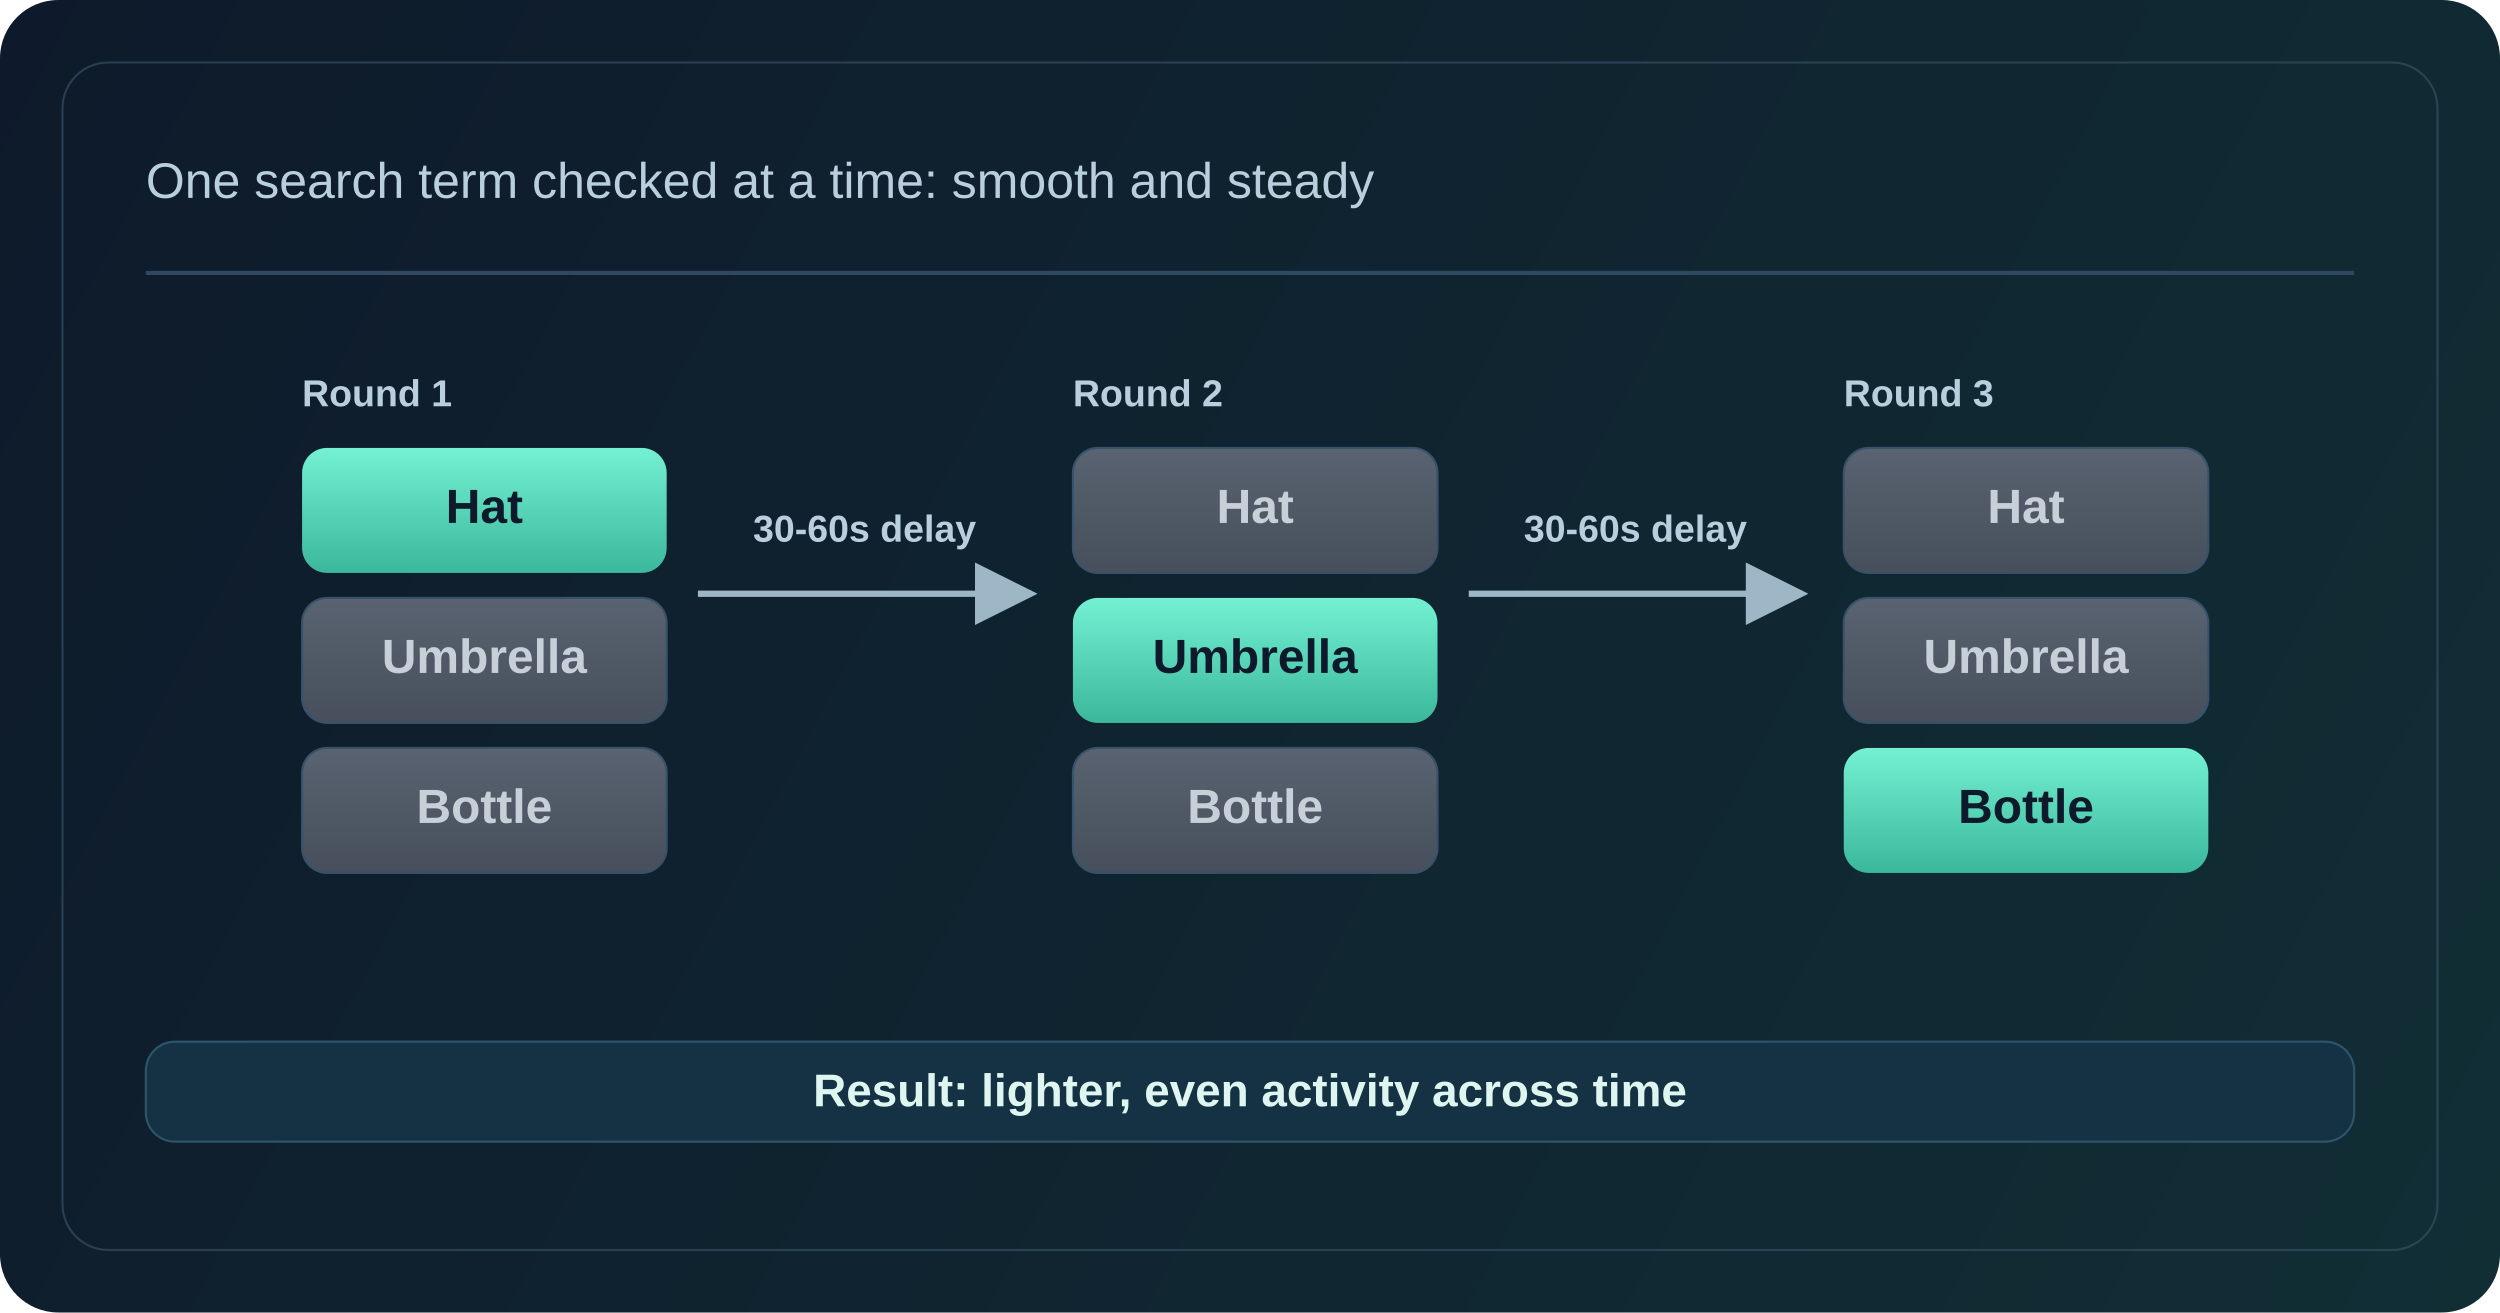
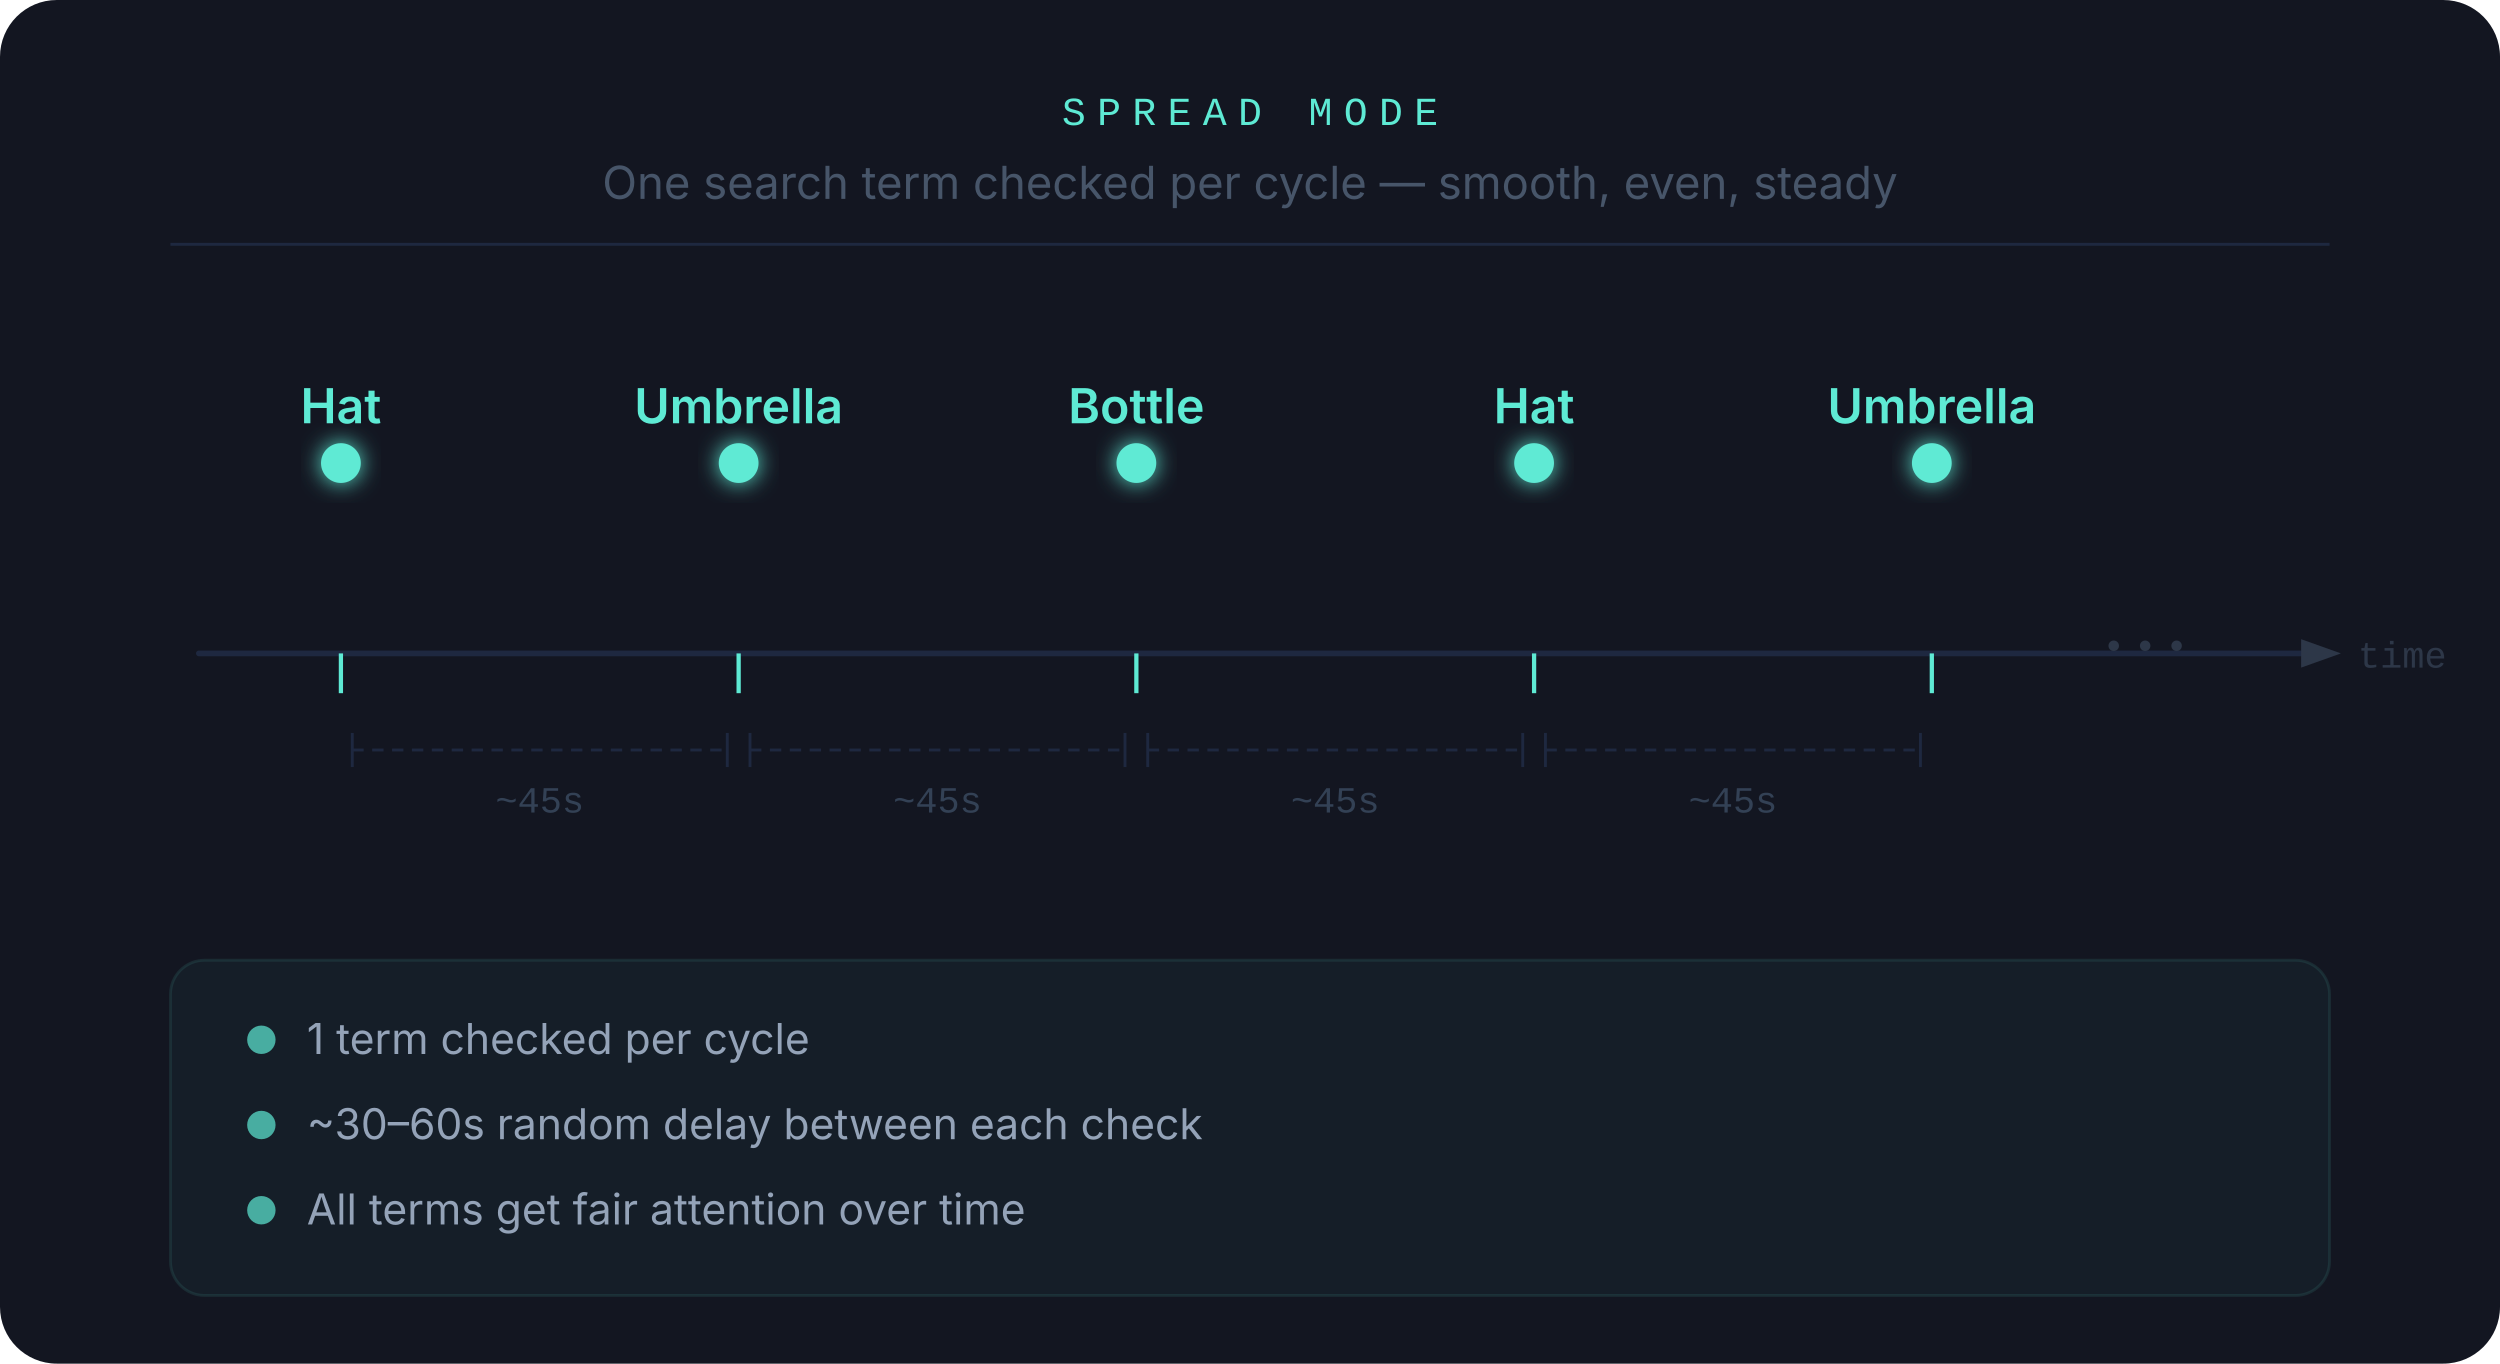
- <svg xmlns="http://www.w3.org/2000/svg" width="1200" height="630" viewBox="0 0 1200 630" fill="none">
+ <svg xmlns="http://www.w3.org/2000/svg" viewBox="0 0 880 480" fill="none">
  <defs>
-     <linearGradient id="bgSpread" x1="0" y1="0" x2="1200" y2="630" gradientUnits="userSpaceOnUse">
-       <stop stop-color="#0E1A2B" />
-       <stop offset="1" stop-color="#112E35" />
-     </linearGradient>
-     <linearGradient id="activeSpread" x1="0" y1="0" x2="0" y2="1">
-       <stop stop-color="#74F0D3" />
-       <stop offset="1" stop-color="#3BB89B" />
-     </linearGradient>
-     <linearGradient id="idleSpread" x1="0" y1="0" x2="0" y2="1">
-       <stop stop-color="#596371" />
-       <stop offset="1" stop-color="#464F5B" />
-     </linearGradient>
-     <marker id="arrowSpread" markerWidth="10" markerHeight="10" refX="9" refY="5" orient="auto">
-       <path d="M0,0 L10,5 L0,10 z" fill="#9EB7C7" />
-     </marker>
+     <filter id="pulse-glow" x="-50%" y="-50%" width="200%" height="200%">
+       <feGaussianBlur in="SourceGraphic" stdDeviation="4" result="blur" />
+       <feMerge>
+         <feMergeNode in="blur" />
+         <feMergeNode in="SourceGraphic" />
+       </feMerge>
+     </filter>
  </defs>
-   <rect x="0" y="0" width="1200" height="630" rx="28" fill="url(#bgSpread)" />
-   <rect x="30" y="30" width="1140" height="570" rx="22" stroke="#3D556B" stroke-opacity="0.6" />
-   <text x="70" y="95" fill="#B9CFDE" font-family="Arial, sans-serif" font-size="24">One search term checked at a time: smooth and steady</text>
-   <rect x="70" y="130" width="1060" height="2" fill="#2F4A60" />
-   <g transform="translate(145 175)">
-     <text x="0" y="20" fill="#B9CFDE" font-family="Arial, sans-serif" font-size="18" font-weight="600">Round 1</text>
-     <rect x="0" y="40" width="175" height="60" rx="12" fill="url(#activeSpread)" />
-     <text x="87.5" y="76" text-anchor="middle" fill="#0E1A2B" font-family="Arial, sans-serif" font-size="23" font-weight="700">Hat</text>
-     <rect x="0" y="112" width="175" height="60" rx="12" fill="url(#idleSpread)" stroke="#38526A" />
-     <text x="87.5" y="148" text-anchor="middle" fill="#C7D0D8" font-family="Arial, sans-serif" font-size="23" font-weight="600">Umbrella</text>
-     <rect x="0" y="184" width="175" height="60" rx="12" fill="url(#idleSpread)" stroke="#38526A" />
-     <text x="87.5" y="220" text-anchor="middle" fill="#C7D0D8" font-family="Arial, sans-serif" font-size="23" font-weight="600">Bottle</text>
-   </g>
-   <g transform="translate(515 175)">
-     <text x="0" y="20" fill="#B9CFDE" font-family="Arial, sans-serif" font-size="18" font-weight="600">Round 2</text>
-     <rect x="0" y="40" width="175" height="60" rx="12" fill="url(#idleSpread)" stroke="#38526A" />
-     <text x="87.5" y="76" text-anchor="middle" fill="#C7D0D8" font-family="Arial, sans-serif" font-size="23" font-weight="600">Hat</text>
-     <rect x="0" y="112" width="175" height="60" rx="12" fill="url(#activeSpread)" />
-     <text x="87.5" y="148" text-anchor="middle" fill="#0E1A2B" font-family="Arial, sans-serif" font-size="23" font-weight="700">Umbrella</text>
-     <rect x="0" y="184" width="175" height="60" rx="12" fill="url(#idleSpread)" stroke="#38526A" />
-     <text x="87.5" y="220" text-anchor="middle" fill="#C7D0D8" font-family="Arial, sans-serif" font-size="23" font-weight="600">Bottle</text>
-   </g>
-   <g transform="translate(885 175)">
-     <text x="0" y="20" fill="#B9CFDE" font-family="Arial, sans-serif" font-size="18" font-weight="600">Round 3</text>
-     <rect x="0" y="40" width="175" height="60" rx="12" fill="url(#idleSpread)" stroke="#38526A" />
-     <text x="87.5" y="76" text-anchor="middle" fill="#C7D0D8" font-family="Arial, sans-serif" font-size="23" font-weight="600">Hat</text>
-     <rect x="0" y="112" width="175" height="60" rx="12" fill="url(#idleSpread)" stroke="#38526A" />
-     <text x="87.5" y="148" text-anchor="middle" fill="#C7D0D8" font-family="Arial, sans-serif" font-size="23" font-weight="600">Umbrella</text>
-     <rect x="0" y="184" width="175" height="60" rx="12" fill="url(#activeSpread)" />
-     <text x="87.5" y="220" text-anchor="middle" fill="#0E1A2B" font-family="Arial, sans-serif" font-size="23" font-weight="700">Bottle</text>
-   </g>
-   <text x="415" y="260" text-anchor="middle" fill="#B9CFDE" font-family="Arial, sans-serif" font-size="18" font-weight="600">30-60s delay</text>
-   <path d="M335 285 L495 285" stroke="#9EB7C7" stroke-width="3" marker-end="url(#arrowSpread)" />
-   <text x="785" y="260" text-anchor="middle" fill="#B9CFDE" font-family="Arial, sans-serif" font-size="18" font-weight="600">30-60s delay</text>
-   <path d="M705 285 L865 285" stroke="#9EB7C7" stroke-width="3" marker-end="url(#arrowSpread)" />
-   <rect x="70" y="500" width="1060" height="48" rx="14" fill="#143244" stroke="#2F556C" />
-   <text x="600" y="531" text-anchor="middle" fill="#DFF6F0" font-family="Arial, sans-serif" font-size="22" font-weight="600">Result: lighter, even activity across time</text>
+   <rect width="880" height="480" rx="20" fill="#131621" />
+   <text x="440" y="44" text-anchor="middle" font-family="'Courier New', Courier, monospace" font-size="14" letter-spacing="4" fill="#5eead4">SPREAD MODE</text>
+   <text x="440" y="70" text-anchor="middle" font-family="system-ui, -apple-system, sans-serif" font-size="16" fill="#475569">One search term checked per cycle — smooth, even, steady</text>
+   <line x1="60" y1="86" x2="820" y2="86" stroke="#1e2840" stroke-width="1" />
+   <line x1="70" y1="230" x2="810" y2="230" stroke="#1e2840" stroke-width="2" stroke-linecap="round" />
+   <polygon points="810,225 824,230 810,235" fill="#2d3748" />
+   <text x="830" y="235" font-family="'Courier New', Courier, monospace" font-size="13" fill="#2d3748">time</text>
+   <line x1="120" y1="230" x2="120" y2="163" stroke="#5eead4" stroke-width="3" stroke-linecap="round" filter="url(#pulse-glow)" />
+   <circle cx="120" cy="163" r="7" fill="#5eead4" filter="url(#pulse-glow)" />
+   <text x="120" y="149" text-anchor="middle" font-family="system-ui, -apple-system, sans-serif" font-size="17" font-weight="600" fill="#5eead4">Hat</text>
+   <line x1="120" y1="230" x2="120" y2="244" stroke="#5eead4" stroke-width="1.5" />
+   <line x1="124" y1="264" x2="256" y2="264" stroke="#1e2840" stroke-width="1" stroke-dasharray="4,3" />
+   <line x1="124" y1="258" x2="124" y2="270" stroke="#1e2840" stroke-width="1" />
+   <line x1="256" y1="258" x2="256" y2="270" stroke="#1e2840" stroke-width="1" />
+   <text x="190" y="286" text-anchor="middle" font-family="'Courier New', Courier, monospace" font-size="13" fill="#334155">~45s</text>
+   <line x1="260" y1="230" x2="260" y2="163" stroke="#5eead4" stroke-width="3" stroke-linecap="round" filter="url(#pulse-glow)" />
+   <circle cx="260" cy="163" r="7" fill="#5eead4" filter="url(#pulse-glow)" />
+   <text x="260" y="149" text-anchor="middle" font-family="system-ui, -apple-system, sans-serif" font-size="17" font-weight="600" fill="#5eead4">Umbrella</text>
+   <line x1="260" y1="230" x2="260" y2="244" stroke="#5eead4" stroke-width="1.5" />
+   <line x1="264" y1="264" x2="396" y2="264" stroke="#1e2840" stroke-width="1" stroke-dasharray="4,3" />
+   <line x1="264" y1="258" x2="264" y2="270" stroke="#1e2840" stroke-width="1" />
+   <line x1="396" y1="258" x2="396" y2="270" stroke="#1e2840" stroke-width="1" />
+   <text x="330" y="286" text-anchor="middle" font-family="'Courier New', Courier, monospace" font-size="13" fill="#334155">~45s</text>
+   <line x1="400" y1="230" x2="400" y2="163" stroke="#5eead4" stroke-width="3" stroke-linecap="round" filter="url(#pulse-glow)" />
+   <circle cx="400" cy="163" r="7" fill="#5eead4" filter="url(#pulse-glow)" />
+   <text x="400" y="149" text-anchor="middle" font-family="system-ui, -apple-system, sans-serif" font-size="17" font-weight="600" fill="#5eead4">Bottle</text>
+   <line x1="400" y1="230" x2="400" y2="244" stroke="#5eead4" stroke-width="1.5" />
+   <line x1="404" y1="264" x2="536" y2="264" stroke="#1e2840" stroke-width="1" stroke-dasharray="4,3" />
+   <line x1="404" y1="258" x2="404" y2="270" stroke="#1e2840" stroke-width="1" />
+   <line x1="536" y1="258" x2="536" y2="270" stroke="#1e2840" stroke-width="1" />
+   <text x="470" y="286" text-anchor="middle" font-family="'Courier New', Courier, monospace" font-size="13" fill="#334155">~45s</text>
+   <line x1="540" y1="230" x2="540" y2="163" stroke="#5eead4" stroke-width="3" stroke-linecap="round" filter="url(#pulse-glow)" />
+   <circle cx="540" cy="163" r="7" fill="#5eead4" filter="url(#pulse-glow)" />
+   <text x="540" y="149" text-anchor="middle" font-family="system-ui, -apple-system, sans-serif" font-size="17" font-weight="600" fill="#5eead4">Hat</text>
+   <line x1="540" y1="230" x2="540" y2="244" stroke="#5eead4" stroke-width="1.5" />
+   <line x1="544" y1="264" x2="676" y2="264" stroke="#1e2840" stroke-width="1" stroke-dasharray="4,3" />
+   <line x1="544" y1="258" x2="544" y2="270" stroke="#1e2840" stroke-width="1" />
+   <line x1="676" y1="258" x2="676" y2="270" stroke="#1e2840" stroke-width="1" />
+   <text x="610" y="286" text-anchor="middle" font-family="'Courier New', Courier, monospace" font-size="13" fill="#334155">~45s</text>
+   <line x1="680" y1="230" x2="680" y2="163" stroke="#5eead4" stroke-width="3" stroke-linecap="round" filter="url(#pulse-glow)" />
+   <circle cx="680" cy="163" r="7" fill="#5eead4" filter="url(#pulse-glow)" />
+   <text x="680" y="149" text-anchor="middle" font-family="system-ui, -apple-system, sans-serif" font-size="17" font-weight="600" fill="#5eead4">Umbrella</text>
+   <line x1="680" y1="230" x2="680" y2="244" stroke="#5eead4" stroke-width="1.5" />
+   <text x="740" y="237" font-family="system-ui, -apple-system, sans-serif" font-size="28" fill="#2d3748" letter-spacing="3">···</text>
+   <rect x="60" y="338" width="760" height="118" rx="12" fill="rgba(94,234,212,0.04)" stroke="rgba(94,234,212,0.1)" stroke-width="1" />
+   <circle cx="92" cy="366" r="5" fill="#5eead4" opacity="0.7" />
+   <text x="108" y="371" font-family="system-ui, -apple-system, sans-serif" font-size="15" fill="#94a3b8">1 term checked per cycle</text>
+   <circle cx="92" cy="396" r="5" fill="#5eead4" opacity="0.7" />
+   <text x="108" y="401" font-family="system-ui, -apple-system, sans-serif" font-size="15" fill="#94a3b8">~30–60s random delay between each check</text>
+   <circle cx="92" cy="426" r="5" fill="#5eead4" opacity="0.7" />
+   <text x="108" y="431" font-family="system-ui, -apple-system, sans-serif" font-size="15" fill="#94a3b8">All terms get fair attention over time</text>
</svg>
